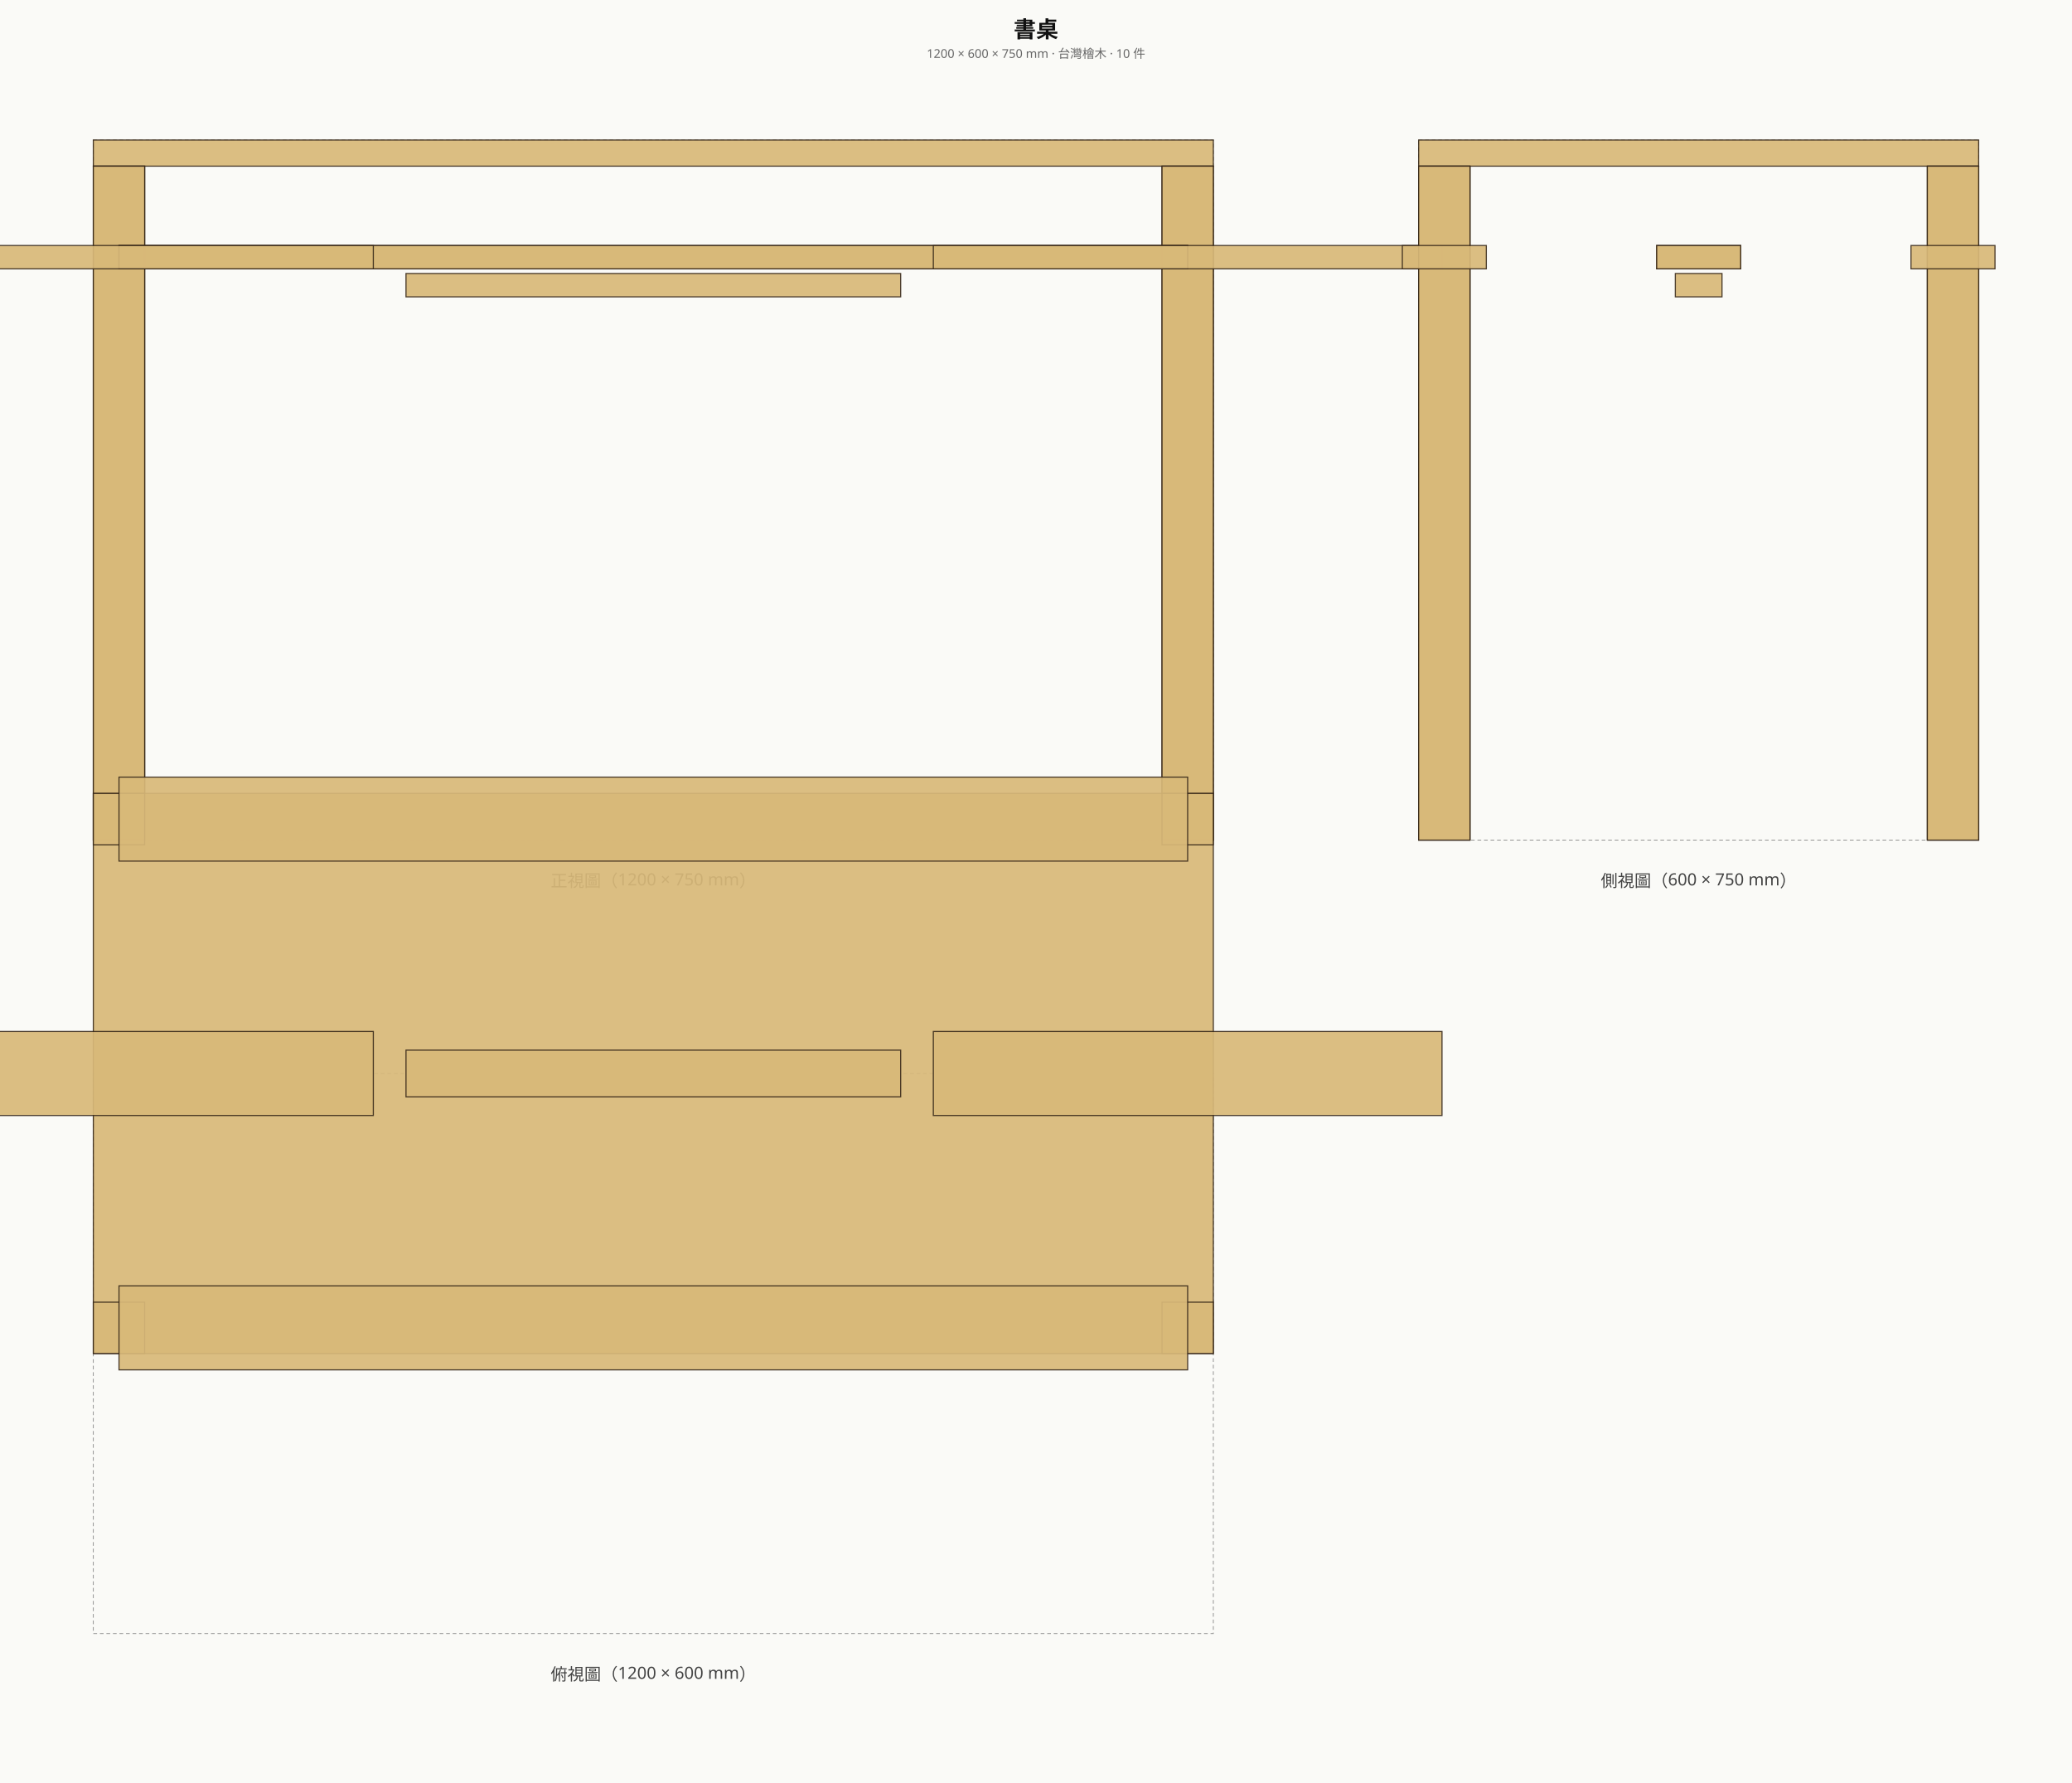
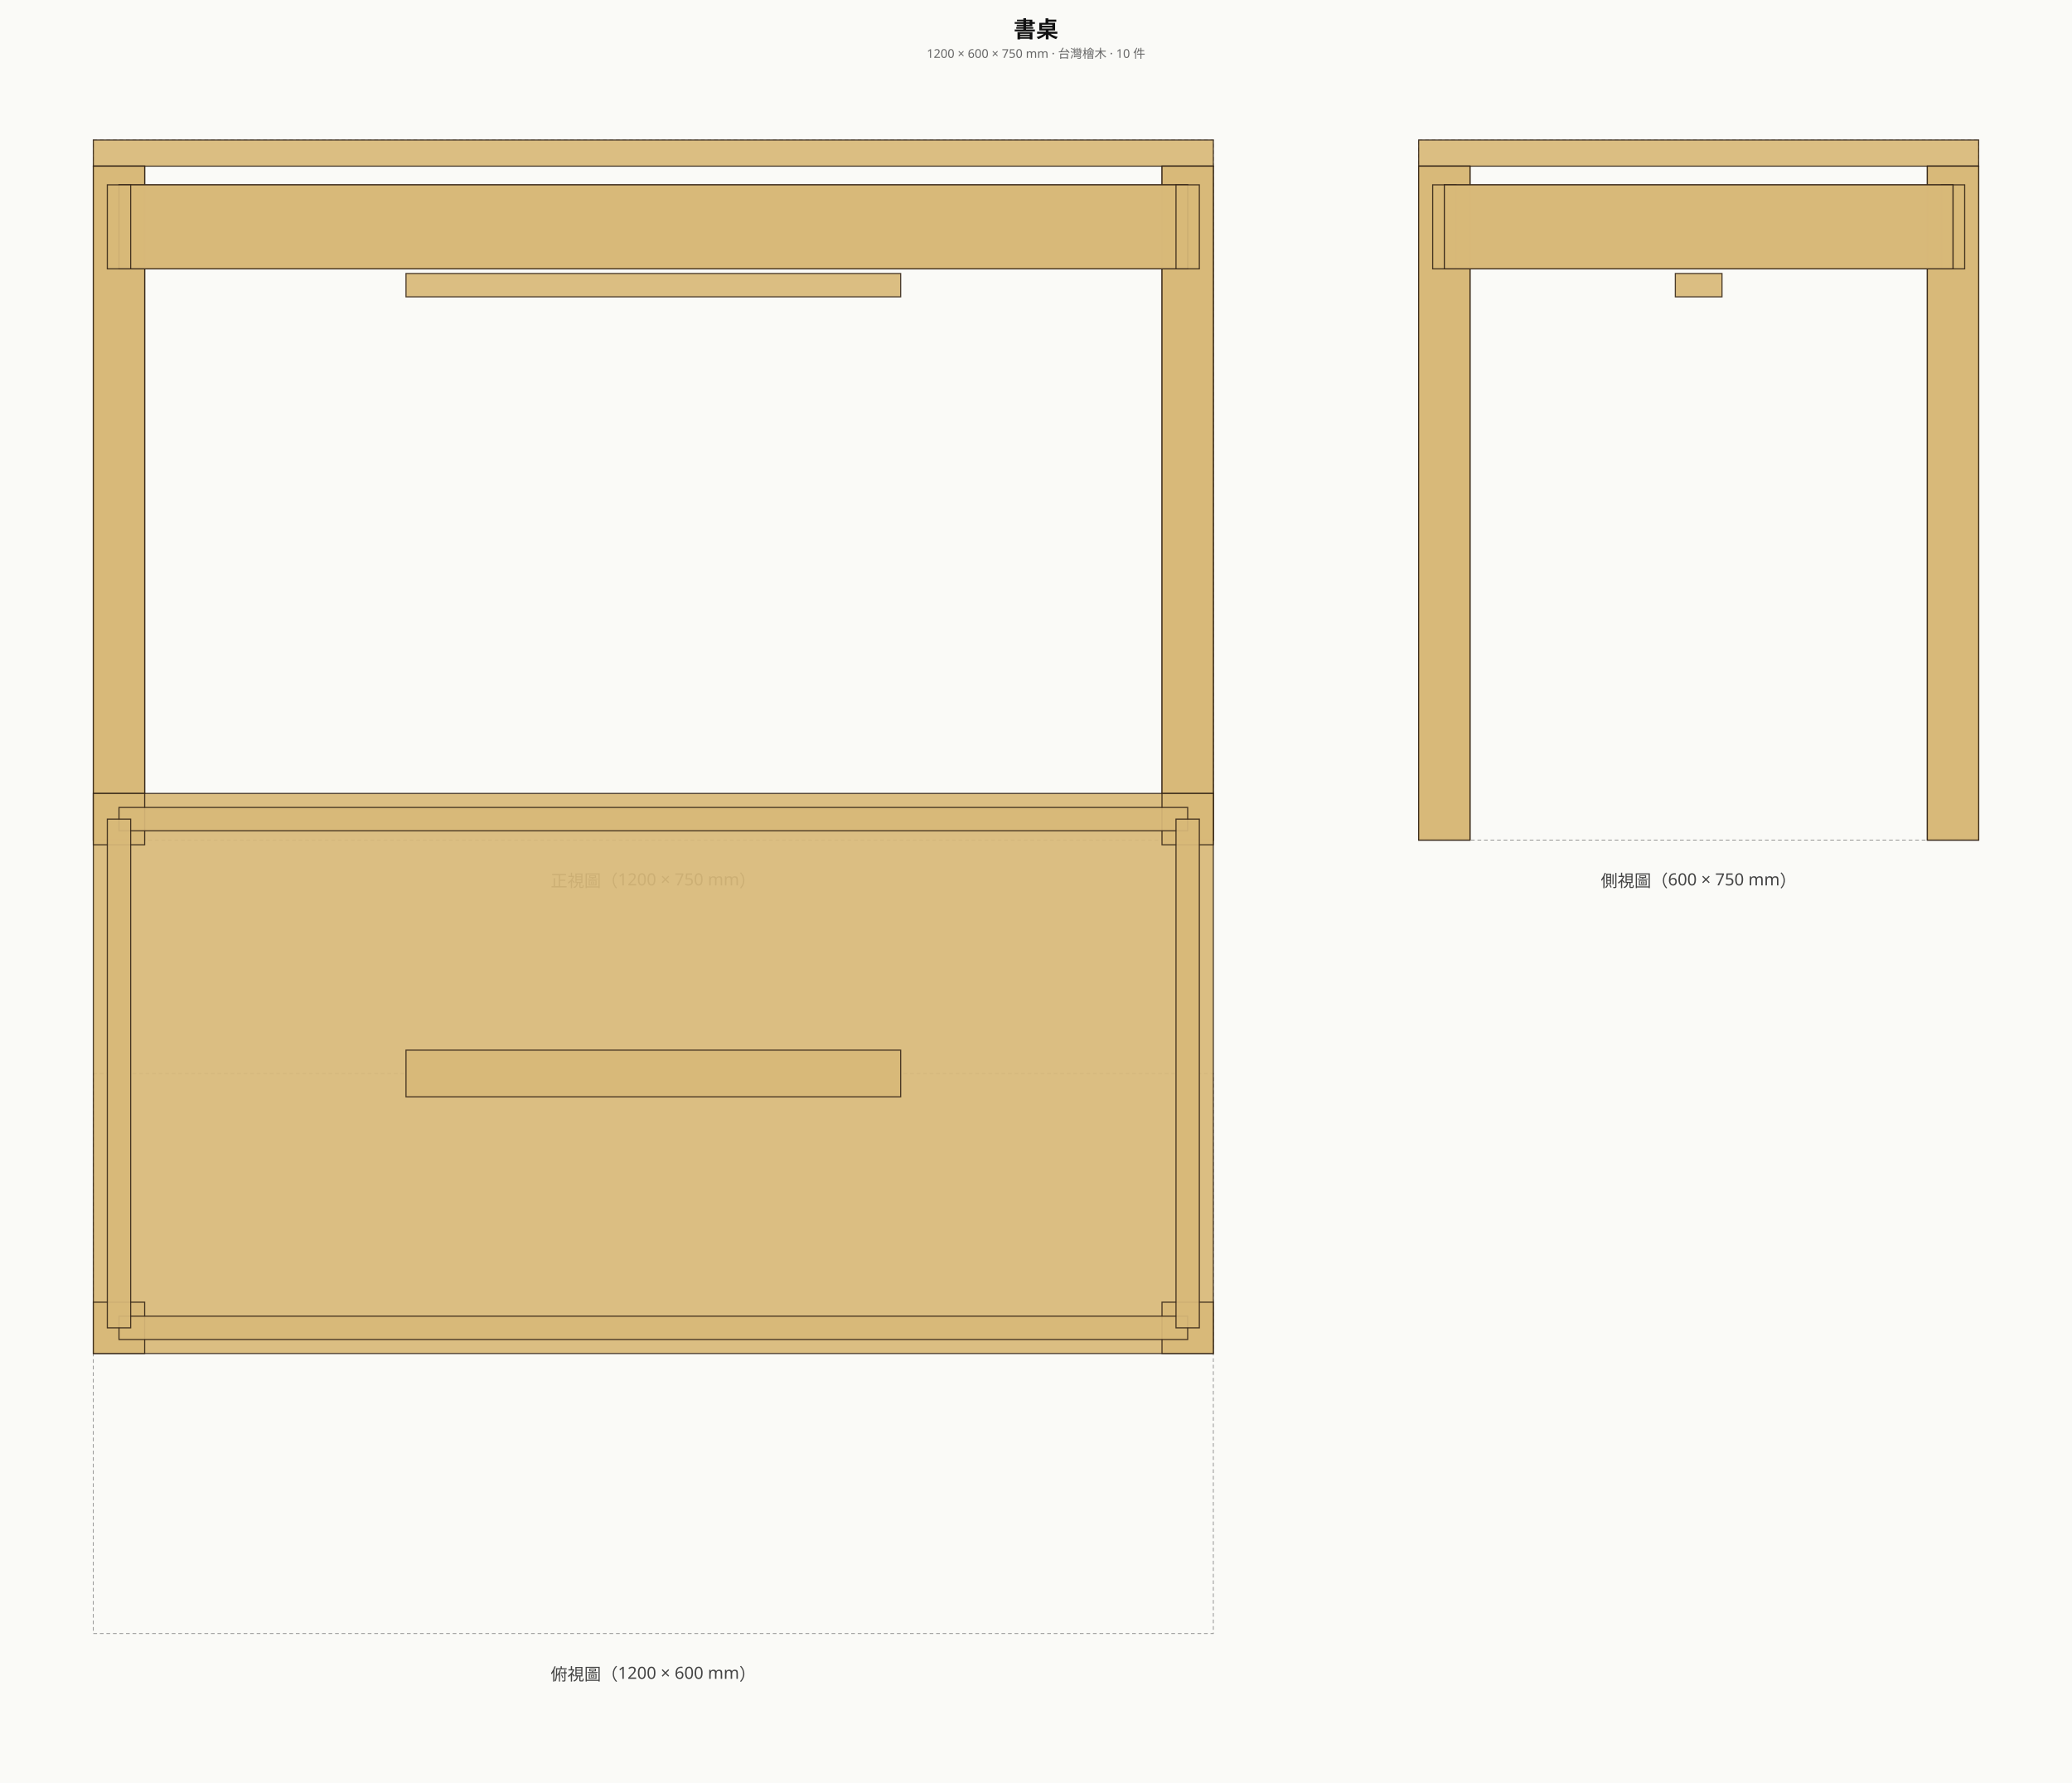
<svg xmlns="http://www.w3.org/2000/svg" viewBox="-20 -50 2220 1910" width="2220" height="1910">
  <rect x="-20" y="-50" width="2220" height="1910" fill="#fafaf7" />
  <text x="1090" y="-10" text-anchor="middle" font-size="24" font-weight="700" fill="#111" font-family="sans-serif">書桌</text>
  <text x="1090" y="12" text-anchor="middle" font-size="13" fill="#666" font-family="sans-serif">1200 × 600 × 750 mm · 台灣檜木 · 10 件</text>
  <g transform="translate(680, 100)">
    <rect x="-600.0" y="0" width="1200.0" height="750.0" fill="none" stroke="#888" stroke-dasharray="4 3" stroke-width="0.8" />
    <rect x="-600.0" y="0.0" width="1200.0" height="28.0" fill="#d8b878" stroke="#3a2a1a" stroke-width="1.2" opacity="0.92" />
    <rect x="-600.0" y="28.0" width="55.0" height="722.0" fill="#d8b878" stroke="#3a2a1a" stroke-width="1.2" opacity="0.92" />
    <rect x="545.0" y="28.0" width="55.0" height="722.0" fill="#d8b878" stroke="#3a2a1a" stroke-width="1.2" opacity="0.92" />
    <rect x="-600.0" y="28.0" width="55.0" height="722.0" fill="#d8b878" stroke="#3a2a1a" stroke-width="1.2" opacity="0.92" />
    <rect x="545.0" y="28.0" width="55.0" height="722.0" fill="#d8b878" stroke="#3a2a1a" stroke-width="1.2" opacity="0.92" />
-     <rect x="-572.5" y="113.0" width="1145.0" height="25.0" fill="#d8b878" stroke="#3a2a1a" stroke-width="1.2" opacity="0.92" />
-     <rect x="-572.5" y="113.0" width="1145.0" height="25.0" fill="#d8b878" stroke="#3a2a1a" stroke-width="1.2" opacity="0.92" />
-     <rect x="-845.0" y="113.0" width="545.0" height="25.0" fill="#d8b878" stroke="#3a2a1a" stroke-width="1.2" opacity="0.92" />
-     <rect x="300.0" y="113.0" width="545.0" height="25.0" fill="#d8b878" stroke="#3a2a1a" stroke-width="1.2" opacity="0.92" />
+     <rect x="-572.5" y="48.0" width="1145.0" height="90.0" fill="#d8b878" stroke="#3a2a1a" stroke-width="1.2" opacity="0.92" />
+     <rect x="-572.5" y="48.0" width="1145.0" height="90.0" fill="#d8b878" stroke="#3a2a1a" stroke-width="1.2" opacity="0.92" />
+     <rect x="-585.0" y="48.0" width="25.0" height="90.0" fill="#d8b878" stroke="#3a2a1a" stroke-width="1.2" opacity="0.92" />
+     <rect x="560.0" y="48.0" width="25.0" height="90.0" fill="#d8b878" stroke="#3a2a1a" stroke-width="1.2" opacity="0.92" />
    <rect x="-265.0" y="143.0" width="530.0" height="25.0" fill="#d8b878" stroke="#3a2a1a" stroke-width="1.2" opacity="0.92" />
    <text x="0" y="800.0" text-anchor="middle" font-size="18" fill="#444" font-family="sans-serif">正視圖（1200 × 750 mm）</text>
  </g>
  <g transform="translate(1800, 100)">
    <rect x="-300.0" y="0" width="600.0" height="750.0" fill="none" stroke="#888" stroke-dasharray="4 3" stroke-width="0.8" />
    <rect x="-300.0" y="0.0" width="600.0" height="28.0" fill="#d8b878" stroke="#3a2a1a" stroke-width="1.2" opacity="0.92" />
    <rect x="-300.0" y="28.0" width="55.0" height="722.0" fill="#d8b878" stroke="#3a2a1a" stroke-width="1.2" opacity="0.92" />
    <rect x="-300.0" y="28.0" width="55.0" height="722.0" fill="#d8b878" stroke="#3a2a1a" stroke-width="1.2" opacity="0.92" />
    <rect x="245.0" y="28.0" width="55.0" height="722.0" fill="#d8b878" stroke="#3a2a1a" stroke-width="1.2" opacity="0.92" />
    <rect x="245.0" y="28.0" width="55.0" height="722.0" fill="#d8b878" stroke="#3a2a1a" stroke-width="1.2" opacity="0.92" />
-     <rect x="-317.5" y="113.0" width="90.0" height="25.0" fill="#d8b878" stroke="#3a2a1a" stroke-width="1.2" opacity="0.92" />
-     <rect x="227.5" y="113.0" width="90.0" height="25.0" fill="#d8b878" stroke="#3a2a1a" stroke-width="1.2" opacity="0.92" />
-     <rect x="-45.0" y="113.0" width="90.0" height="25.0" fill="#d8b878" stroke="#3a2a1a" stroke-width="1.2" opacity="0.92" />
-     <rect x="-45.0" y="113.0" width="90.0" height="25.0" fill="#d8b878" stroke="#3a2a1a" stroke-width="1.2" opacity="0.92" />
+     <rect x="-285.0" y="48.0" width="25.0" height="90.0" fill="#d8b878" stroke="#3a2a1a" stroke-width="1.2" opacity="0.92" />
+     <rect x="260.0" y="48.0" width="25.0" height="90.0" fill="#d8b878" stroke="#3a2a1a" stroke-width="1.2" opacity="0.92" />
+     <rect x="-272.5" y="48.0" width="545.0" height="90.0" fill="#d8b878" stroke="#3a2a1a" stroke-width="1.2" opacity="0.92" />
+     <rect x="-272.5" y="48.0" width="545.0" height="90.0" fill="#d8b878" stroke="#3a2a1a" stroke-width="1.2" opacity="0.92" />
    <rect x="-25.0" y="143.0" width="50.0" height="25.0" fill="#d8b878" stroke="#3a2a1a" stroke-width="1.2" opacity="0.92" />
    <text x="0" y="800.0" text-anchor="middle" font-size="18" fill="#444" font-family="sans-serif">側視圖（600 × 750 mm）</text>
  </g>
  <g transform="translate(680, 1100)">
    <rect x="-600.0" y="0" width="1200.0" height="600.0" fill="none" stroke="#888" stroke-dasharray="4 3" stroke-width="0.8" />
    <rect x="-600.0" y="-300.0" width="1200.0" height="600.0" fill="#d8b878" stroke="#3a2a1a" stroke-width="1.2" opacity="0.92" />
    <rect x="-600.0" y="-300.0" width="55.0" height="55.0" fill="#d8b878" stroke="#3a2a1a" stroke-width="1.2" opacity="0.92" />
    <rect x="545.0" y="-300.0" width="55.0" height="55.0" fill="#d8b878" stroke="#3a2a1a" stroke-width="1.2" opacity="0.92" />
    <rect x="-600.0" y="245.0" width="55.0" height="55.0" fill="#d8b878" stroke="#3a2a1a" stroke-width="1.2" opacity="0.92" />
    <rect x="545.0" y="245.0" width="55.0" height="55.0" fill="#d8b878" stroke="#3a2a1a" stroke-width="1.2" opacity="0.92" />
-     <rect x="-572.5" y="-317.5" width="1145.0" height="90.0" fill="#d8b878" stroke="#3a2a1a" stroke-width="1.2" opacity="0.92" />
-     <rect x="-572.5" y="227.5" width="1145.0" height="90.0" fill="#d8b878" stroke="#3a2a1a" stroke-width="1.2" opacity="0.92" />
-     <rect x="-845.0" y="-45.0" width="545.0" height="90.0" fill="#d8b878" stroke="#3a2a1a" stroke-width="1.2" opacity="0.92" />
-     <rect x="300.0" y="-45.0" width="545.0" height="90.0" fill="#d8b878" stroke="#3a2a1a" stroke-width="1.2" opacity="0.92" />
+     <rect x="-572.5" y="-285.0" width="1145.0" height="25.0" fill="#d8b878" stroke="#3a2a1a" stroke-width="1.2" opacity="0.92" />
+     <rect x="-572.5" y="260.0" width="1145.0" height="25.0" fill="#d8b878" stroke="#3a2a1a" stroke-width="1.2" opacity="0.92" />
+     <rect x="-585.0" y="-272.5" width="25.0" height="545.0" fill="#d8b878" stroke="#3a2a1a" stroke-width="1.2" opacity="0.92" />
+     <rect x="560.0" y="-272.5" width="25.0" height="545.0" fill="#d8b878" stroke="#3a2a1a" stroke-width="1.2" opacity="0.92" />
    <rect x="-265.0" y="-25.0" width="530.0" height="50.0" fill="#d8b878" stroke="#3a2a1a" stroke-width="1.2" opacity="0.92" />
    <text x="0" y="650.0" text-anchor="middle" font-size="18" fill="#444" font-family="sans-serif">俯視圖（1200 × 600 mm）</text>
  </g>
</svg>
